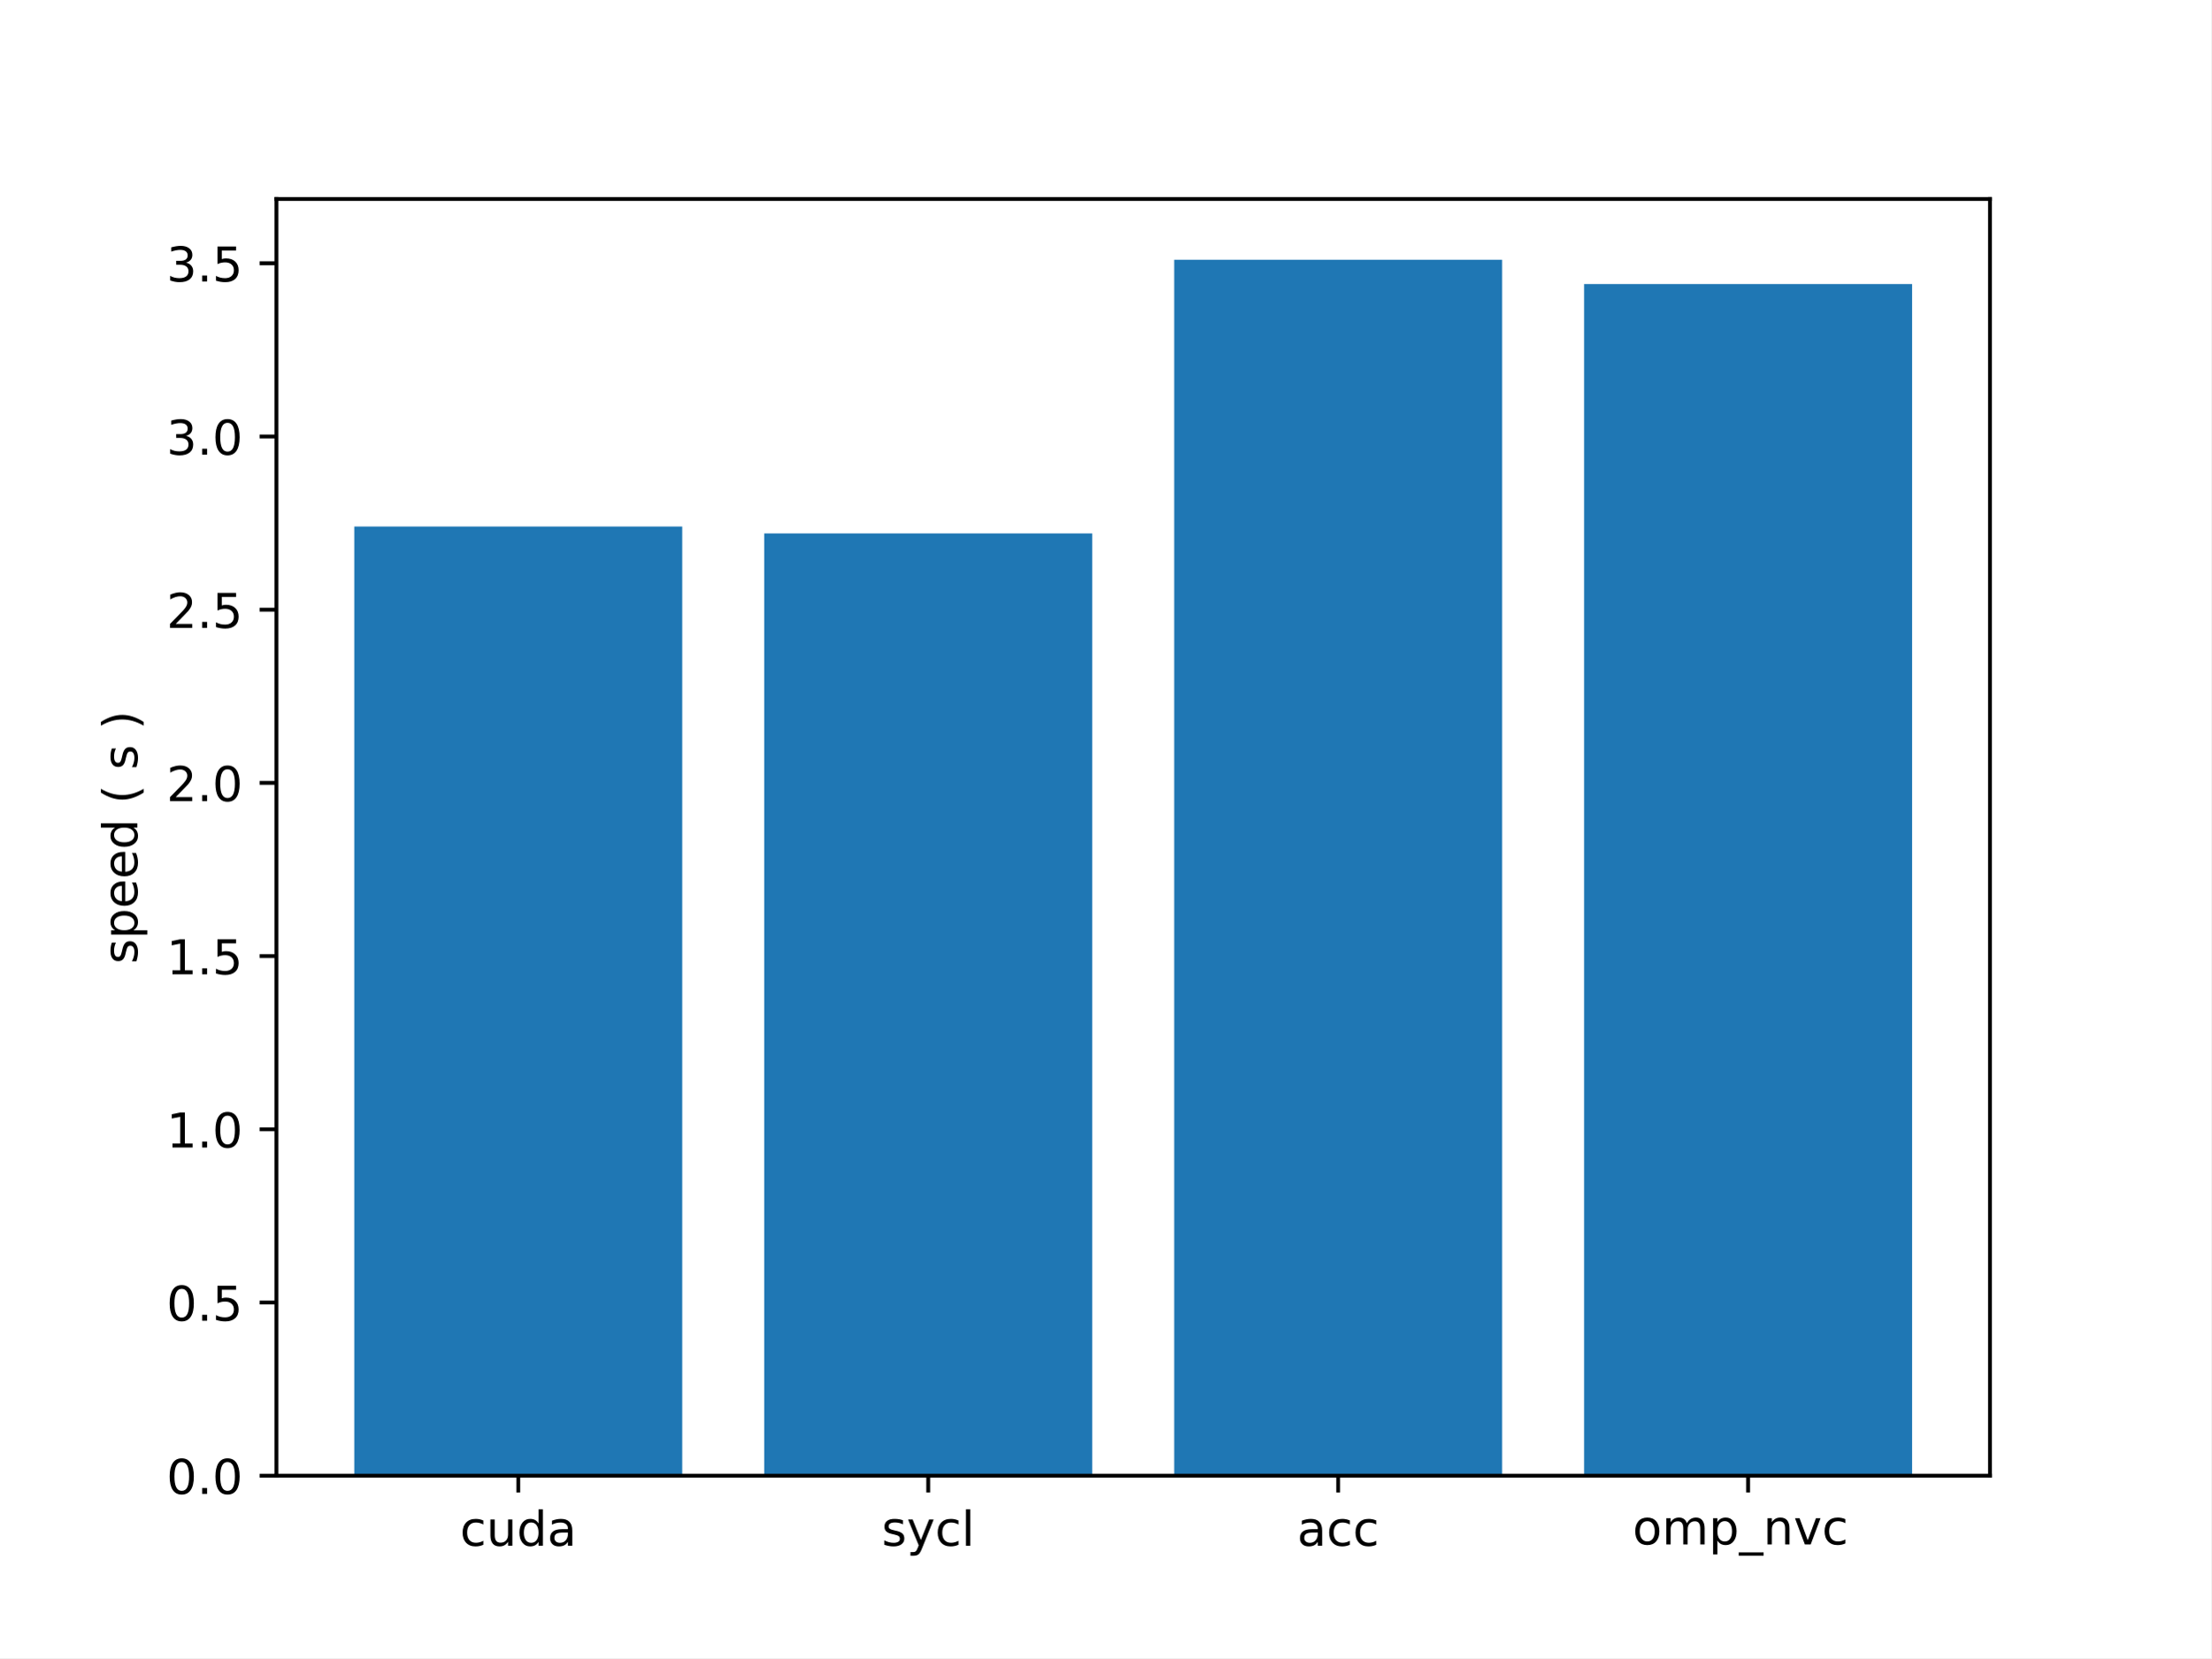
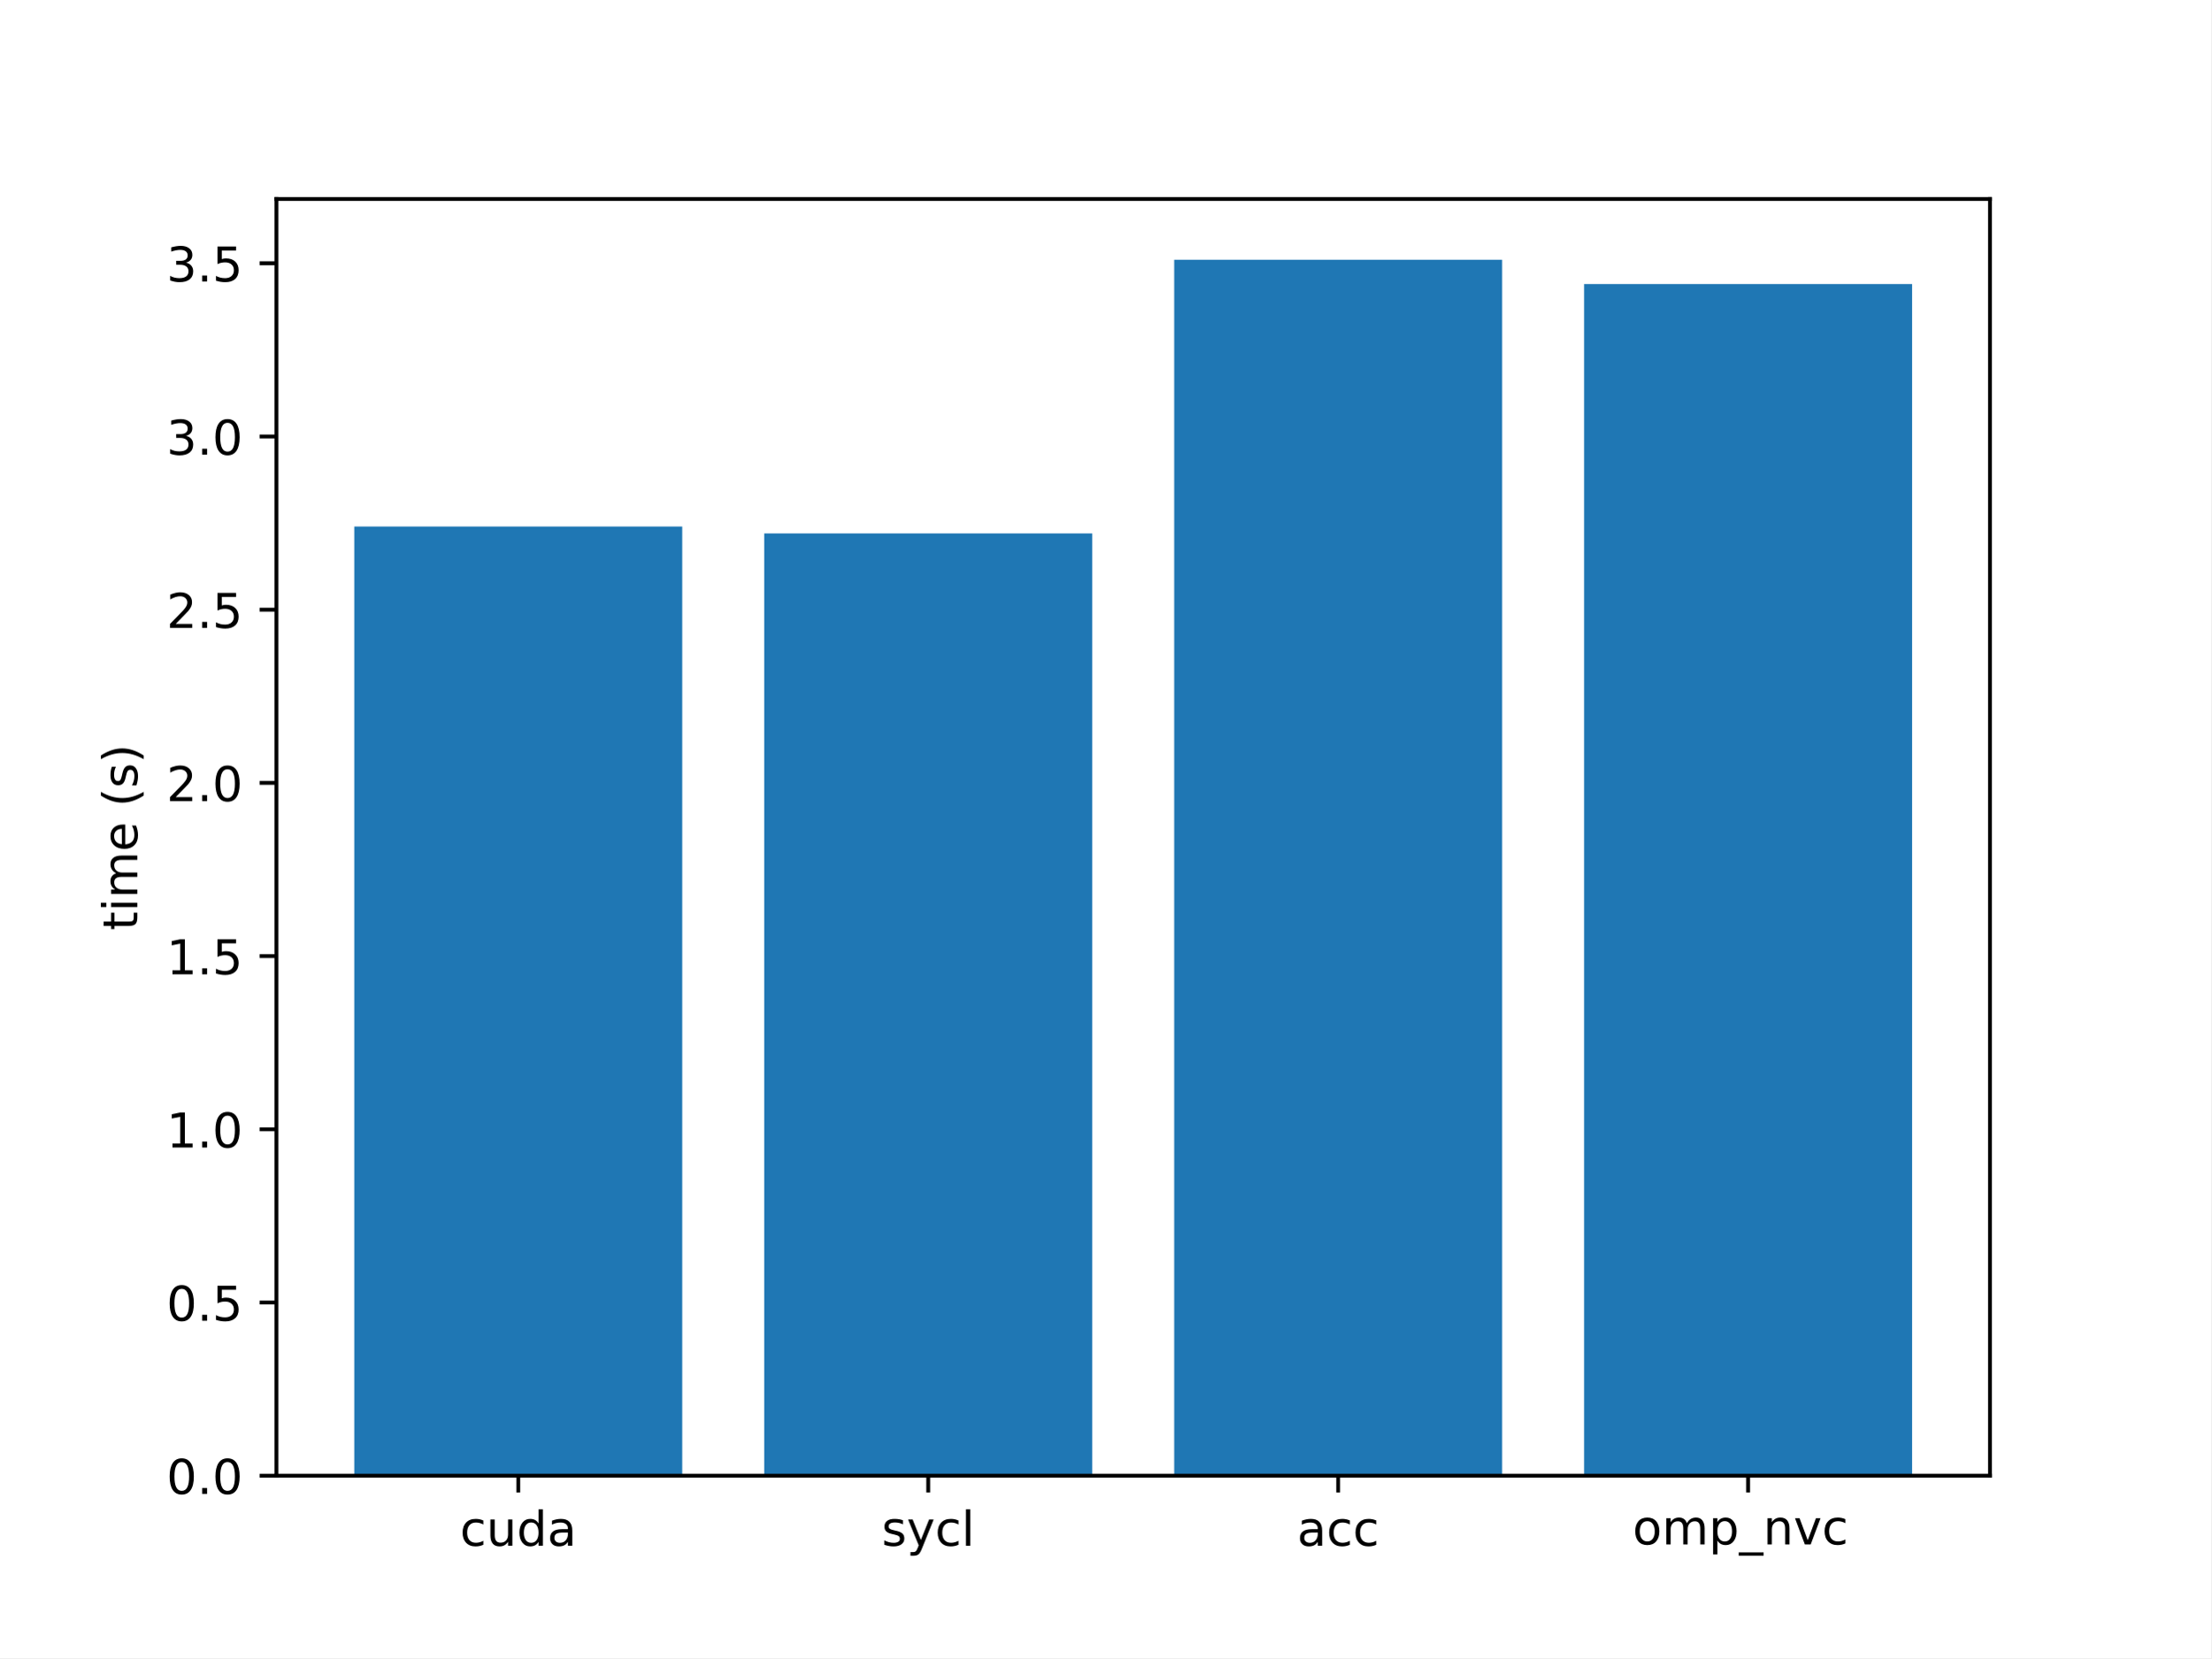
<svg xmlns="http://www.w3.org/2000/svg" xmlns:xlink="http://www.w3.org/1999/xlink" width="460.8pt" height="345.6pt" viewBox="0 0 460.8 345.6" version="1.1">
  <defs>
    <style type="text/css">*{stroke-linejoin: round; stroke-linecap: butt}</style>
  </defs>
  <g id="figure_1">
    <g id="patch_1">
      <path d="M 0 345.6  L 460.8 345.6  L 460.8 0  L 0 0  z " style="fill: #ffffff" />
    </g>
    <g id="axes_1">
      <g id="patch_2">
        <path d="M 57.6 307.584  L 414.72 307.584  L 414.72 41.472  L 57.6 41.472  z " style="fill: #ffffff" />
      </g>
      <g id="patch_3">
-         <path d="M 73.833 307.584  L 142.181 307.584  L 142.181 109.742  L 73.833 109.742  z " clip-path="url(#p87745aa1a4)" style="fill: #1f77b4" />
+         <path d="M 73.833 307.584  L 142.181 307.584  L 142.181 109.742  L 73.833 109.742  z " clip-path="url(#p30cb8b8673)" style="fill: #1f77b4" />
      </g>
      <g id="patch_4">
-         <path d="M 159.268 307.584  L 227.616 307.584  L 227.616 111.186  L 159.268 111.186  z " clip-path="url(#p87745aa1a4)" style="fill: #1f77b4" />
+         <path d="M 159.268 307.584  L 227.616 307.584  L 227.616 111.186  L 159.268 111.186  z " clip-path="url(#p30cb8b8673)" style="fill: #1f77b4" />
      </g>
      <g id="patch_5">
-         <path d="M 244.704 307.584  L 313.052 307.584  L 313.052 54.144  L 244.704 54.144  z " clip-path="url(#p87745aa1a4)" style="fill: #1f77b4" />
+         <path d="M 244.704 307.584  L 313.052 307.584  L 313.052 54.144  L 244.704 54.144  z " clip-path="url(#p30cb8b8673)" style="fill: #1f77b4" />
      </g>
      <g id="patch_6">
-         <path d="M 330.139 307.584  L 398.487 307.584  L 398.487 59.198  L 330.139 59.198  z " clip-path="url(#p87745aa1a4)" style="fill: #1f77b4" />
+         <path d="M 330.139 307.584  L 398.487 307.584  L 398.487 59.198  L 330.139 59.198  z " clip-path="url(#p30cb8b8673)" style="fill: #1f77b4" />
      </g>
      <g id="matplotlib.axis_1">
        <g id="xtick_1">
          <g id="line2d_1">
            <defs>
-               <path id="m791f379f07" d="M 0 0  L 0 3.5  " style="stroke: #000000; stroke-width: 0.8" />
+               <path id="mc668238666" d="M 0 0  L 0 3.5  " style="stroke: #000000; stroke-width: 0.8" />
            </defs>
            <g>
-               <use xlink:href="#m791f379f07" x="108.007" y="307.584" style="stroke: #000000; stroke-width: 0.8" />
+               <use xlink:href="#mc668238666" x="108.007" y="307.584" style="stroke: #000000; stroke-width: 0.8" />
            </g>
          </g>
          <g id="text_1">
            <g transform="translate(92.67252 322.1824) scale(0.1 -0.1)">
              <defs>
                <path id="DejaVuSans-20" transform="scale(0.015625)" />
                <path id="DejaVuSans-63" d="M 3122 3366  L 3122 2828  Q 2878 2963 2633 3030  Q 2388 3097 2138 3097  Q 1578 3097 1268 2742  Q 959 2388 959 1747  Q 959 1106 1268 751  Q 1578 397 2138 397  Q 2388 397 2633 464  Q 2878 531 3122 666  L 3122 134  Q 2881 22 2623 -34  Q 2366 -91 2075 -91  Q 1284 -91 818 406  Q 353 903 353 1747  Q 353 2603 823 3093  Q 1294 3584 2113 3584  Q 2378 3584 2631 3529  Q 2884 3475 3122 3366  z " transform="scale(0.015625)" />
                <path id="DejaVuSans-75" d="M 544 1381  L 544 3500  L 1119 3500  L 1119 1403  Q 1119 906 1312 657  Q 1506 409 1894 409  Q 2359 409 2629 706  Q 2900 1003 2900 1516  L 2900 3500  L 3475 3500  L 3475 0  L 2900 0  L 2900 538  Q 2691 219 2414 64  Q 2138 -91 1772 -91  Q 1169 -91 856 284  Q 544 659 544 1381  z M 1991 3584  L 1991 3584  z " transform="scale(0.015625)" />
                <path id="DejaVuSans-64" d="M 2906 2969  L 2906 4863  L 3481 4863  L 3481 0  L 2906 0  L 2906 525  Q 2725 213 2448 61  Q 2172 -91 1784 -91  Q 1150 -91 751 415  Q 353 922 353 1747  Q 353 2572 751 3078  Q 1150 3584 1784 3584  Q 2172 3584 2448 3432  Q 2725 3281 2906 2969  z M 947 1747  Q 947 1113 1208 752  Q 1469 391 1925 391  Q 2381 391 2643 752  Q 2906 1113 2906 1747  Q 2906 2381 2643 2742  Q 2381 3103 1925 3103  Q 1469 3103 1208 2742  Q 947 2381 947 1747  z " transform="scale(0.015625)" />
                <path id="DejaVuSans-61" d="M 2194 1759  Q 1497 1759 1228 1600  Q 959 1441 959 1056  Q 959 750 1161 570  Q 1363 391 1709 391  Q 2188 391 2477 730  Q 2766 1069 2766 1631  L 2766 1759  L 2194 1759  z M 3341 1997  L 3341 0  L 2766 0  L 2766 531  Q 2569 213 2275 61  Q 1981 -91 1556 -91  Q 1019 -91 701 211  Q 384 513 384 1019  Q 384 1609 779 1909  Q 1175 2209 1959 2209  L 2766 2209  L 2766 2266  Q 2766 2663 2505 2880  Q 2244 3097 1772 3097  Q 1472 3097 1187 3025  Q 903 2953 641 2809  L 641 3341  Q 956 3463 1253 3523  Q 1550 3584 1831 3584  Q 2591 3584 2966 3190  Q 3341 2797 3341 1997  z " transform="scale(0.015625)" />
              </defs>
              <use xlink:href="#DejaVuSans-20" />
              <use xlink:href="#DejaVuSans-63" x="31.787" />
              <use xlink:href="#DejaVuSans-75" x="86.768" />
              <use xlink:href="#DejaVuSans-64" x="150.146" />
              <use xlink:href="#DejaVuSans-61" x="213.623" />
              <use xlink:href="#DejaVuSans-20" x="274.902" />
            </g>
          </g>
        </g>
        <g id="xtick_2">
          <g id="line2d_2">
            <g>
-               <use xlink:href="#m791f379f07" x="193.442" y="307.584" style="stroke: #000000; stroke-width: 0.8" />
+               <use xlink:href="#mc668238666" x="193.442" y="307.584" style="stroke: #000000; stroke-width: 0.8" />
            </g>
          </g>
          <g id="text_2">
            <g transform="translate(180.5618 322.1824) scale(0.1 -0.1)">
              <defs>
                <path id="DejaVuSans-73" d="M 2834 3397  L 2834 2853  Q 2591 2978 2328 3040  Q 2066 3103 1784 3103  Q 1356 3103 1142 2972  Q 928 2841 928 2578  Q 928 2378 1081 2264  Q 1234 2150 1697 2047  L 1894 2003  Q 2506 1872 2764 1633  Q 3022 1394 3022 966  Q 3022 478 2636 193  Q 2250 -91 1575 -91  Q 1294 -91 989 -36  Q 684 19 347 128  L 347 722  Q 666 556 975 473  Q 1284 391 1588 391  Q 1994 391 2212 530  Q 2431 669 2431 922  Q 2431 1156 2273 1281  Q 2116 1406 1581 1522  L 1381 1569  Q 847 1681 609 1914  Q 372 2147 372 2553  Q 372 3047 722 3315  Q 1072 3584 1716 3584  Q 2034 3584 2315 3537  Q 2597 3491 2834 3397  z " transform="scale(0.015625)" />
                <path id="DejaVuSans-79" d="M 2059 -325  Q 1816 -950 1584 -1140  Q 1353 -1331 966 -1331  L 506 -1331  L 506 -850  L 844 -850  Q 1081 -850 1212 -737  Q 1344 -625 1503 -206  L 1606 56  L 191 3500  L 800 3500  L 1894 763  L 2988 3500  L 3597 3500  L 2059 -325  z " transform="scale(0.015625)" />
                <path id="DejaVuSans-6c" d="M 603 4863  L 1178 4863  L 1178 0  L 603 0  L 603 4863  z " transform="scale(0.015625)" />
              </defs>
              <use xlink:href="#DejaVuSans-20" />
              <use xlink:href="#DejaVuSans-73" x="31.787" />
              <use xlink:href="#DejaVuSans-79" x="83.887" />
              <use xlink:href="#DejaVuSans-63" x="143.066" />
              <use xlink:href="#DejaVuSans-6c" x="198.047" />
              <use xlink:href="#DejaVuSans-20" x="225.83" />
            </g>
          </g>
        </g>
        <g id="xtick_3">
          <g id="line2d_3">
            <g>
-               <use xlink:href="#m791f379f07" x="278.878" y="307.584" style="stroke: #000000; stroke-width: 0.8" />
+               <use xlink:href="#mc668238666" x="278.878" y="307.584" style="stroke: #000000; stroke-width: 0.8" />
            </g>
          </g>
          <g id="text_3">
            <g transform="translate(267.1371 322.1824) scale(0.1 -0.1)">
              <use xlink:href="#DejaVuSans-20" />
              <use xlink:href="#DejaVuSans-61" x="31.787" />
              <use xlink:href="#DejaVuSans-63" x="93.066" />
              <use xlink:href="#DejaVuSans-63" x="148.047" />
              <use xlink:href="#DejaVuSans-20" x="203.027" />
            </g>
          </g>
        </g>
        <g id="xtick_4">
          <g id="line2d_4">
            <g>
-               <use xlink:href="#m791f379f07" x="364.313" y="307.584" style="stroke: #000000; stroke-width: 0.8" />
+               <use xlink:href="#mc668238666" x="364.313" y="307.584" style="stroke: #000000; stroke-width: 0.8" />
            </g>
          </g>
          <g id="text_4">
            <g transform="translate(337.0647 321.9043) scale(0.1 -0.1)">
              <defs>
                <path id="DejaVuSans-6f" d="M 1959 3097  Q 1497 3097 1228 2736  Q 959 2375 959 1747  Q 959 1119 1226 758  Q 1494 397 1959 397  Q 2419 397 2687 759  Q 2956 1122 2956 1747  Q 2956 2369 2687 2733  Q 2419 3097 1959 3097  z M 1959 3584  Q 2709 3584 3137 3096  Q 3566 2609 3566 1747  Q 3566 888 3137 398  Q 2709 -91 1959 -91  Q 1206 -91 779 398  Q 353 888 353 1747  Q 353 2609 779 3096  Q 1206 3584 1959 3584  z " transform="scale(0.015625)" />
                <path id="DejaVuSans-6d" d="M 3328 2828  Q 3544 3216 3844 3400  Q 4144 3584 4550 3584  Q 5097 3584 5394 3201  Q 5691 2819 5691 2113  L 5691 0  L 5113 0  L 5113 2094  Q 5113 2597 4934 2840  Q 4756 3084 4391 3084  Q 3944 3084 3684 2787  Q 3425 2491 3425 1978  L 3425 0  L 2847 0  L 2847 2094  Q 2847 2600 2669 2842  Q 2491 3084 2119 3084  Q 1678 3084 1418 2786  Q 1159 2488 1159 1978  L 1159 0  L 581 0  L 581 3500  L 1159 3500  L 1159 2956  Q 1356 3278 1631 3431  Q 1906 3584 2284 3584  Q 2666 3584 2933 3390  Q 3200 3197 3328 2828  z " transform="scale(0.015625)" />
                <path id="DejaVuSans-70" d="M 1159 525  L 1159 -1331  L 581 -1331  L 581 3500  L 1159 3500  L 1159 2969  Q 1341 3281 1617 3432  Q 1894 3584 2278 3584  Q 2916 3584 3314 3078  Q 3713 2572 3713 1747  Q 3713 922 3314 415  Q 2916 -91 2278 -91  Q 1894 -91 1617 61  Q 1341 213 1159 525  z M 3116 1747  Q 3116 2381 2855 2742  Q 2594 3103 2138 3103  Q 1681 3103 1420 2742  Q 1159 2381 1159 1747  Q 1159 1113 1420 752  Q 1681 391 2138 391  Q 2594 391 2855 752  Q 3116 1113 3116 1747  z " transform="scale(0.015625)" />
                <path id="DejaVuSans-5f" d="M 3263 -1063  L 3263 -1509  L -63 -1509  L -63 -1063  L 3263 -1063  z " transform="scale(0.015625)" />
                <path id="DejaVuSans-6e" d="M 3513 2113  L 3513 0  L 2938 0  L 2938 2094  Q 2938 2591 2744 2837  Q 2550 3084 2163 3084  Q 1697 3084 1428 2787  Q 1159 2491 1159 1978  L 1159 0  L 581 0  L 581 3500  L 1159 3500  L 1159 2956  Q 1366 3272 1645 3428  Q 1925 3584 2291 3584  Q 2894 3584 3203 3211  Q 3513 2838 3513 2113  z " transform="scale(0.015625)" />
                <path id="DejaVuSans-76" d="M 191 3500  L 800 3500  L 1894 563  L 2988 3500  L 3597 3500  L 2284 0  L 1503 0  L 191 3500  z " transform="scale(0.015625)" />
              </defs>
              <use xlink:href="#DejaVuSans-20" />
              <use xlink:href="#DejaVuSans-6f" x="31.787" />
              <use xlink:href="#DejaVuSans-6d" x="92.969" />
              <use xlink:href="#DejaVuSans-70" x="190.381" />
              <use xlink:href="#DejaVuSans-5f" x="253.857" />
              <use xlink:href="#DejaVuSans-6e" x="303.857" />
              <use xlink:href="#DejaVuSans-76" x="367.236" />
              <use xlink:href="#DejaVuSans-63" x="426.416" />
              <use xlink:href="#DejaVuSans-20" x="481.396" />
              <use xlink:href="#DejaVuSans-20" x="513.184" />
            </g>
          </g>
        </g>
      </g>
      <g id="matplotlib.axis_2">
        <g id="ytick_1">
          <g id="line2d_5">
            <defs>
-               <path id="m2246aa2c18" d="M 0 0  L -3.5 0  " style="stroke: #000000; stroke-width: 0.8" />
+               <path id="mb759f94c3d" d="M 0 0  L -3.5 0  " style="stroke: #000000; stroke-width: 0.8" />
            </defs>
            <g>
-               <use xlink:href="#m2246aa2c18" x="57.6" y="307.584" style="stroke: #000000; stroke-width: 0.8" />
+               <use xlink:href="#mb759f94c3d" x="57.6" y="307.584" style="stroke: #000000; stroke-width: 0.8" />
            </g>
          </g>
          <g id="text_5">
            <g transform="translate(34.69687 311.3832) scale(0.1 -0.1)">
              <defs>
                <path id="DejaVuSans-30" d="M 2034 4250  Q 1547 4250 1301 3770  Q 1056 3291 1056 2328  Q 1056 1369 1301 889  Q 1547 409 2034 409  Q 2525 409 2770 889  Q 3016 1369 3016 2328  Q 3016 3291 2770 3770  Q 2525 4250 2034 4250  z M 2034 4750  Q 2819 4750 3233 4129  Q 3647 3509 3647 2328  Q 3647 1150 3233 529  Q 2819 -91 2034 -91  Q 1250 -91 836 529  Q 422 1150 422 2328  Q 422 3509 836 4129  Q 1250 4750 2034 4750  z " transform="scale(0.015625)" />
                <path id="DejaVuSans-2e" d="M 684 794  L 1344 794  L 1344 0  L 684 0  L 684 794  z " transform="scale(0.015625)" />
              </defs>
              <use xlink:href="#DejaVuSans-30" />
              <use xlink:href="#DejaVuSans-2e" x="63.623" />
              <use xlink:href="#DejaVuSans-30" x="95.41" />
            </g>
          </g>
        </g>
        <g id="ytick_2">
          <g id="line2d_6">
            <g>
-               <use xlink:href="#m2246aa2c18" x="57.6" y="271.481" style="stroke: #000000; stroke-width: 0.8" />
+               <use xlink:href="#mb759f94c3d" x="57.6" y="271.481" style="stroke: #000000; stroke-width: 0.8" />
            </g>
          </g>
          <g id="text_6">
            <g transform="translate(34.69687 275.2807) scale(0.1 -0.1)">
              <defs>
                <path id="DejaVuSans-35" d="M 691 4666  L 3169 4666  L 3169 4134  L 1269 4134  L 1269 2991  Q 1406 3038 1543 3061  Q 1681 3084 1819 3084  Q 2600 3084 3056 2656  Q 3513 2228 3513 1497  Q 3513 744 3044 326  Q 2575 -91 1722 -91  Q 1428 -91 1123 -41  Q 819 9 494 109  L 494 744  Q 775 591 1075 516  Q 1375 441 1709 441  Q 2250 441 2565 725  Q 2881 1009 2881 1497  Q 2881 1984 2565 2268  Q 2250 2553 1709 2553  Q 1456 2553 1204 2497  Q 953 2441 691 2322  L 691 4666  z " transform="scale(0.015625)" />
              </defs>
              <use xlink:href="#DejaVuSans-30" />
              <use xlink:href="#DejaVuSans-2e" x="63.623" />
              <use xlink:href="#DejaVuSans-35" x="95.41" />
            </g>
          </g>
        </g>
        <g id="ytick_3">
          <g id="line2d_7">
            <g>
-               <use xlink:href="#m2246aa2c18" x="57.6" y="235.379" style="stroke: #000000; stroke-width: 0.8" />
+               <use xlink:href="#mb759f94c3d" x="57.6" y="235.379" style="stroke: #000000; stroke-width: 0.8" />
            </g>
          </g>
          <g id="text_7">
            <g transform="translate(34.69687 239.1781) scale(0.1 -0.1)">
              <defs>
                <path id="DejaVuSans-31" d="M 794 531  L 1825 531  L 1825 4091  L 703 3866  L 703 4441  L 1819 4666  L 2450 4666  L 2450 531  L 3481 531  L 3481 0  L 794 0  L 794 531  z " transform="scale(0.015625)" />
              </defs>
              <use xlink:href="#DejaVuSans-31" />
              <use xlink:href="#DejaVuSans-2e" x="63.623" />
              <use xlink:href="#DejaVuSans-30" x="95.41" />
            </g>
          </g>
        </g>
        <g id="ytick_4">
          <g id="line2d_8">
            <g>
-               <use xlink:href="#m2246aa2c18" x="57.6" y="199.276" style="stroke: #000000; stroke-width: 0.8" />
+               <use xlink:href="#mb759f94c3d" x="57.6" y="199.276" style="stroke: #000000; stroke-width: 0.8" />
            </g>
          </g>
          <g id="text_8">
            <g transform="translate(34.69687 203.0755) scale(0.1 -0.1)">
              <use xlink:href="#DejaVuSans-31" />
              <use xlink:href="#DejaVuSans-2e" x="63.623" />
              <use xlink:href="#DejaVuSans-35" x="95.41" />
            </g>
          </g>
        </g>
        <g id="ytick_5">
          <g id="line2d_9">
            <g>
-               <use xlink:href="#m2246aa2c18" x="57.6" y="163.174" style="stroke: #000000; stroke-width: 0.8" />
+               <use xlink:href="#mb759f94c3d" x="57.6" y="163.174" style="stroke: #000000; stroke-width: 0.8" />
            </g>
          </g>
          <g id="text_9">
            <g transform="translate(34.69687 166.973) scale(0.1 -0.1)">
              <defs>
                <path id="DejaVuSans-32" d="M 1228 531  L 3431 531  L 3431 0  L 469 0  L 469 531  Q 828 903 1448 1529  Q 2069 2156 2228 2338  Q 2531 2678 2651 2914  Q 2772 3150 2772 3378  Q 2772 3750 2511 3984  Q 2250 4219 1831 4219  Q 1534 4219 1204 4116  Q 875 4013 500 3803  L 500 4441  Q 881 4594 1212 4672  Q 1544 4750 1819 4750  Q 2544 4750 2975 4387  Q 3406 4025 3406 3419  Q 3406 3131 3298 2873  Q 3191 2616 2906 2266  Q 2828 2175 2409 1742  Q 1991 1309 1228 531  z " transform="scale(0.015625)" />
              </defs>
              <use xlink:href="#DejaVuSans-32" />
              <use xlink:href="#DejaVuSans-2e" x="63.623" />
              <use xlink:href="#DejaVuSans-30" x="95.41" />
            </g>
          </g>
        </g>
        <g id="ytick_6">
          <g id="line2d_10">
            <g>
-               <use xlink:href="#m2246aa2c18" x="57.6" y="127.071" style="stroke: #000000; stroke-width: 0.8" />
+               <use xlink:href="#mb759f94c3d" x="57.6" y="127.071" style="stroke: #000000; stroke-width: 0.8" />
            </g>
          </g>
          <g id="text_10">
            <g transform="translate(34.69687 130.8704) scale(0.1 -0.1)">
              <use xlink:href="#DejaVuSans-32" />
              <use xlink:href="#DejaVuSans-2e" x="63.623" />
              <use xlink:href="#DejaVuSans-35" x="95.41" />
            </g>
          </g>
        </g>
        <g id="ytick_7">
          <g id="line2d_11">
            <g>
-               <use xlink:href="#m2246aa2c18" x="57.6" y="90.969" style="stroke: #000000; stroke-width: 0.8" />
+               <use xlink:href="#mb759f94c3d" x="57.6" y="90.969" style="stroke: #000000; stroke-width: 0.8" />
            </g>
          </g>
          <g id="text_11">
            <g transform="translate(34.69687 94.76783) scale(0.1 -0.1)">
              <defs>
                <path id="DejaVuSans-33" d="M 2597 2516  Q 3050 2419 3304 2112  Q 3559 1806 3559 1356  Q 3559 666 3084 287  Q 2609 -91 1734 -91  Q 1441 -91 1130 -33  Q 819 25 488 141  L 488 750  Q 750 597 1062 519  Q 1375 441 1716 441  Q 2309 441 2620 675  Q 2931 909 2931 1356  Q 2931 1769 2642 2001  Q 2353 2234 1838 2234  L 1294 2234  L 1294 2753  L 1863 2753  Q 2328 2753 2575 2939  Q 2822 3125 2822 3475  Q 2822 3834 2567 4026  Q 2313 4219 1838 4219  Q 1578 4219 1281 4162  Q 984 4106 628 3988  L 628 4550  Q 988 4650 1302 4700  Q 1616 4750 1894 4750  Q 2613 4750 3031 4423  Q 3450 4097 3450 3541  Q 3450 3153 3228 2886  Q 3006 2619 2597 2516  z " transform="scale(0.015625)" />
              </defs>
              <use xlink:href="#DejaVuSans-33" />
              <use xlink:href="#DejaVuSans-2e" x="63.623" />
              <use xlink:href="#DejaVuSans-30" x="95.41" />
            </g>
          </g>
        </g>
        <g id="ytick_8">
          <g id="line2d_12">
            <g>
-               <use xlink:href="#m2246aa2c18" x="57.6" y="54.866" style="stroke: #000000; stroke-width: 0.8" />
+               <use xlink:href="#mb759f94c3d" x="57.6" y="54.866" style="stroke: #000000; stroke-width: 0.8" />
            </g>
          </g>
          <g id="text_12">
            <g transform="translate(34.69687 58.66527) scale(0.1 -0.1)">
              <use xlink:href="#DejaVuSans-33" />
              <use xlink:href="#DejaVuSans-2e" x="63.623" />
              <use xlink:href="#DejaVuSans-35" x="95.41" />
            </g>
          </g>
        </g>
        <g id="text_13">
-           <g transform="translate(28.61719 200.9077) rotate(-90) scale(0.1 -0.1)">
+           <g transform="translate(28.61719 193.9194) rotate(-90) scale(0.1 -0.1)">
            <defs>
+               <path id="DejaVuSans-74" d="M 1172 4494  L 1172 3500  L 2356 3500  L 2356 3053  L 1172 3053  L 1172 1153  Q 1172 725 1289 603  Q 1406 481 1766 481  L 2356 481  L 2356 0  L 1766 0  Q 1100 0 847 248  Q 594 497 594 1153  L 594 3053  L 172 3053  L 172 3500  L 594 3500  L 594 4494  L 1172 4494  z " transform="scale(0.015625)" />
+               <path id="DejaVuSans-69" d="M 603 3500  L 1178 3500  L 1178 0  L 603 0  L 603 3500  z M 603 4863  L 1178 4863  L 1178 4134  L 603 4134  L 603 4863  z " transform="scale(0.015625)" />
              <path id="DejaVuSans-65" d="M 3597 1894  L 3597 1613  L 953 1613  Q 991 1019 1311 708  Q 1631 397 2203 397  Q 2534 397 2845 478  Q 3156 559 3463 722  L 3463 178  Q 3153 47 2828 -22  Q 2503 -91 2169 -91  Q 1331 -91 842 396  Q 353 884 353 1716  Q 353 2575 817 3079  Q 1281 3584 2069 3584  Q 2775 3584 3186 3129  Q 3597 2675 3597 1894  z M 3022 2063  Q 3016 2534 2758 2815  Q 2500 3097 2075 3097  Q 1594 3097 1305 2825  Q 1016 2553 972 2059  L 3022 2063  z " transform="scale(0.015625)" />
              <path id="DejaVuSans-28" d="M 1984 4856  Q 1566 4138 1362 3434  Q 1159 2731 1159 2009  Q 1159 1288 1364 580  Q 1569 -128 1984 -844  L 1484 -844  Q 1016 -109 783 600  Q 550 1309 550 2009  Q 550 2706 781 3412  Q 1013 4119 1484 4856  L 1984 4856  z " transform="scale(0.015625)" />
              <path id="DejaVuSans-29" d="M 513 4856  L 1013 4856  Q 1481 4119 1714 3412  Q 1947 2706 1947 2009  Q 1947 1309 1714 600  Q 1481 -109 1013 -844  L 513 -844  Q 928 -128 1133 580  Q 1338 1288 1338 2009  Q 1338 2731 1133 3434  Q 928 4138 513 4856  z " transform="scale(0.015625)" />
            </defs>
-             <use xlink:href="#DejaVuSans-73" />
-             <use xlink:href="#DejaVuSans-70" x="52.1" />
-             <use xlink:href="#DejaVuSans-65" x="115.576" />
-             <use xlink:href="#DejaVuSans-65" x="177.1" />
-             <use xlink:href="#DejaVuSans-64" x="238.623" />
-             <use xlink:href="#DejaVuSans-20" x="302.1" />
-             <use xlink:href="#DejaVuSans-28" x="333.887" />
-             <use xlink:href="#DejaVuSans-20" x="372.9" />
-             <use xlink:href="#DejaVuSans-73" x="404.688" />
-             <use xlink:href="#DejaVuSans-20" x="456.787" />
-             <use xlink:href="#DejaVuSans-29" x="488.574" />
+             <use xlink:href="#DejaVuSans-74" />
+             <use xlink:href="#DejaVuSans-69" x="39.209" />
+             <use xlink:href="#DejaVuSans-6d" x="66.992" />
+             <use xlink:href="#DejaVuSans-65" x="164.404" />
+             <use xlink:href="#DejaVuSans-20" x="225.928" />
+             <use xlink:href="#DejaVuSans-28" x="257.715" />
+             <use xlink:href="#DejaVuSans-73" x="296.729" />
+             <use xlink:href="#DejaVuSans-29" x="348.828" />
          </g>
        </g>
      </g>
      <g id="patch_7">
        <path d="M 57.6 307.584  L 57.6 41.472  " style="fill: none; stroke: #000000; stroke-width: 0.8; stroke-linejoin: miter; stroke-linecap: square" />
      </g>
      <g id="patch_8">
        <path d="M 414.72 307.584  L 414.72 41.472  " style="fill: none; stroke: #000000; stroke-width: 0.8; stroke-linejoin: miter; stroke-linecap: square" />
      </g>
      <g id="patch_9">
        <path d="M 57.6 307.584  L 414.72 307.584  " style="fill: none; stroke: #000000; stroke-width: 0.8; stroke-linejoin: miter; stroke-linecap: square" />
      </g>
      <g id="patch_10">
        <path d="M 57.6 41.472  L 414.72 41.472  " style="fill: none; stroke: #000000; stroke-width: 0.8; stroke-linejoin: miter; stroke-linecap: square" />
      </g>
    </g>
  </g>
  <defs>
-     <clipPath id="p87745aa1a4">
+     <clipPath id="p30cb8b8673">
      <rect x="57.6" y="41.472" width="357.12" height="266.112" />
    </clipPath>
  </defs>
</svg>
